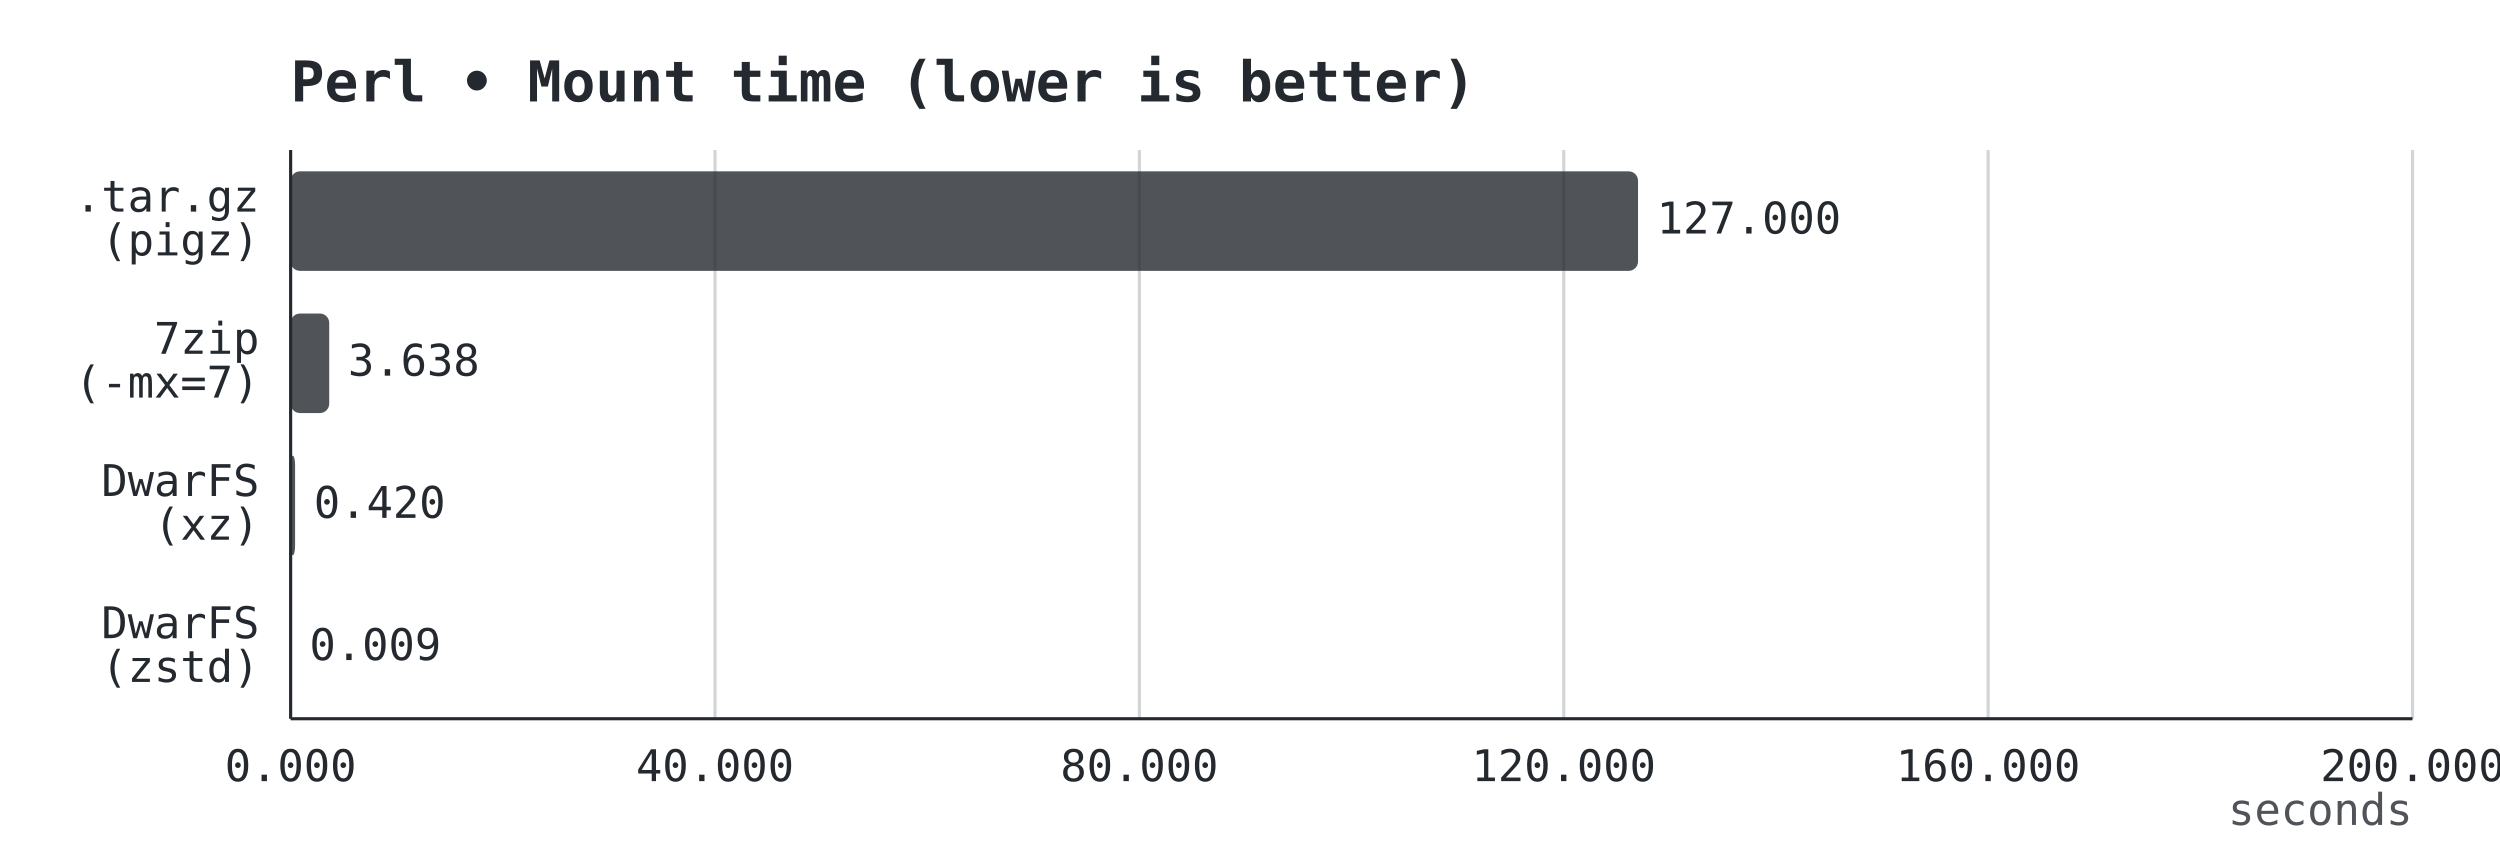
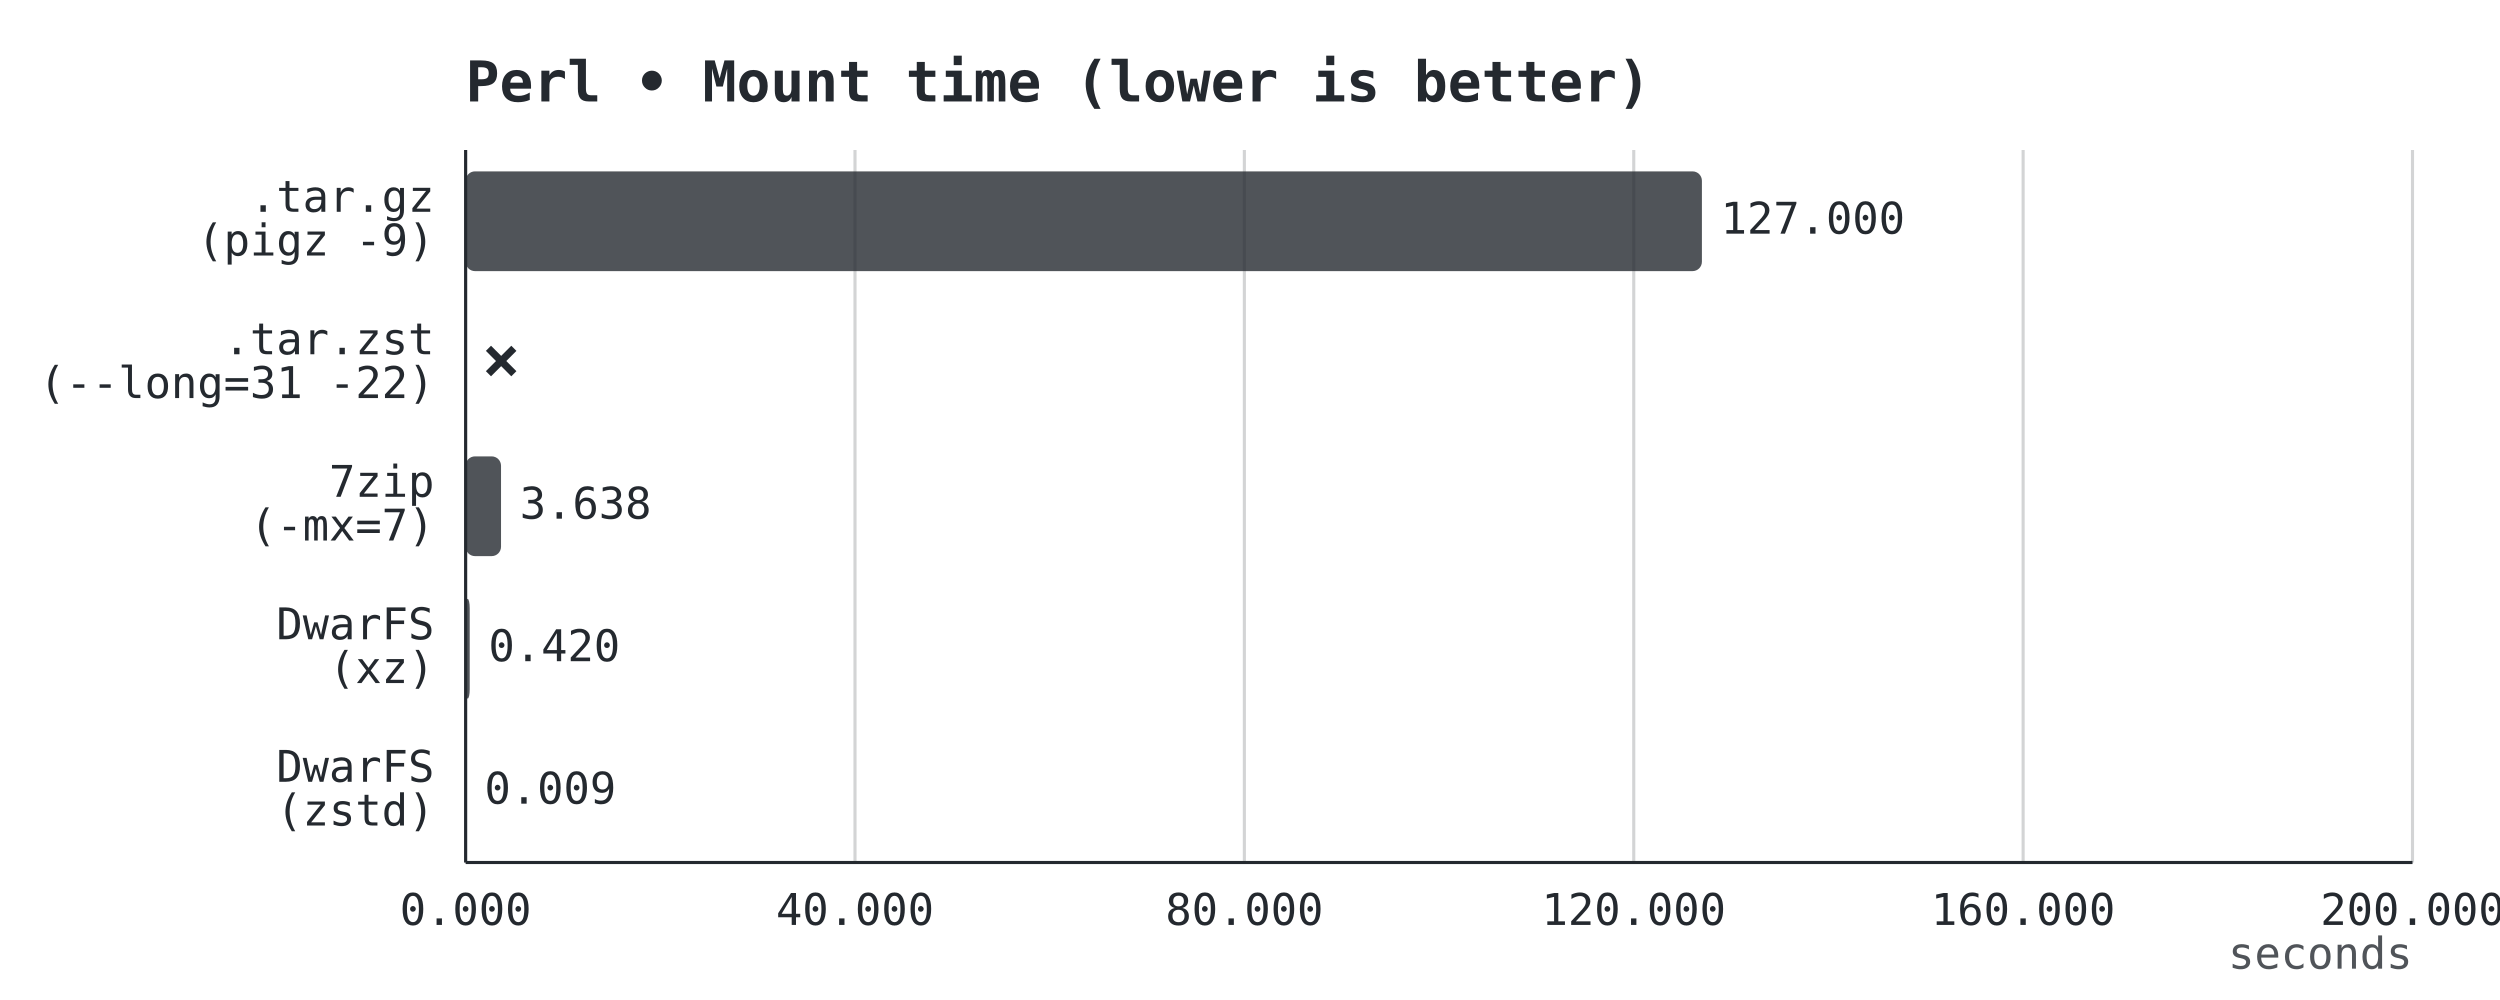
- <svg xmlns="http://www.w3.org/2000/svg" width="800" height="274" viewBox="0 0 800 274" role="img" aria-label="Perl • Mount time (lower is better)">
+ <svg xmlns="http://www.w3.org/2000/svg" width="800" height="320" viewBox="0 0 800 320" role="img" aria-label="Perl • Mount time (lower is better)">
  <style>
    :root {
      color: var(--fgColor-default, #24292f);
      font-family: ui-monospace, SFMono-Regular, Menlo, Consolas, monospace;
    }
    @media (prefers-color-scheme: dark) {
      :root { color: var(--fgColor-default, #c9d1d9); }
    }
    .t { fill: currentColor; font-size: 14px; dominant-baseline: middle; }
    .title { font-weight: 600; font-size: 18px; dominant-baseline: hanging; }
    .axis { stroke: currentColor; stroke-width: 1; }
    .grid { stroke: currentColor; stroke-width: 1; opacity: .2; }
    .bar { fill: currentColor; opacity: .8; }
    .unit { opacity: .8; font-size: 14px; }
  </style>
-   <rect x="0" y="0" width="800" height="274" fill="none" />
-   <text x="93" y="20" class="t title">Perl • Mount time (lower is better)</text>
-   <line x1="93" y1="230" x2="772" y2="230" class="axis" />
-   <line x1="93" y1="48" x2="93" y2="230" class="axis" />
-   <line x1="93.00" y1="48" x2="93.00" y2="230" class="grid" />
-   <text x="93.00" y="246" class="t" text-anchor="middle">0.000</text>
-   <line x1="228.80" y1="48" x2="228.80" y2="230" class="grid" />
-   <text x="228.80" y="246" class="t" text-anchor="middle">40.000</text>
-   <line x1="364.60" y1="48" x2="364.60" y2="230" class="grid" />
-   <text x="364.60" y="246" class="t" text-anchor="middle">80.000</text>
-   <line x1="500.40" y1="48" x2="500.40" y2="230" class="grid" />
-   <text x="500.40" y="246" class="t" text-anchor="middle">120.000</text>
-   <line x1="636.20" y1="48" x2="636.20" y2="230" class="grid" />
-   <text x="636.20" y="246" class="t" text-anchor="middle">160.000</text>
-   <line x1="772.00" y1="48" x2="772.00" y2="230" class="grid" />
-   <text x="772.00" y="246" class="t" text-anchor="middle">200.000</text>
-   <text x="772" y="260" class="t unit" text-anchor="end">seconds</text>
-   <rect class="bar" x="93.00" y="54.83" width="431.17" height="31.85" rx="3" ry="3" />
-   <text x="83.00" y="63.75" class="t" text-anchor="end">.tar.gz</text>
-   <text x="83.00" y="77.75" class="t" text-anchor="end">(pigz)</text>
-   <text x="530.16" y="70.75" class="t">127.000</text>
-   <rect class="bar" x="93.00" y="100.33" width="12.35" height="31.85" rx="3" ry="3" />
-   <text x="83.00" y="109.25" class="t" text-anchor="end">7zip</text>
-   <text x="83.00" y="123.25" class="t" text-anchor="end">(-mx=7)</text>
-   <text x="111.35" y="116.25" class="t">3.638</text>
-   <rect class="bar" x="93.00" y="145.82" width="1.43" height="31.85" rx="3" ry="3" />
-   <text x="83.00" y="154.75" class="t" text-anchor="end">DwarFS</text>
-   <text x="83.00" y="168.75" class="t" text-anchor="end">(xz)</text>
-   <text x="100.43" y="161.75" class="t">0.420</text>
-   <rect class="bar" x="93.00" y="191.32" width="0.03" height="31.85" rx="3" ry="3" />
-   <text x="83.00" y="200.25" class="t" text-anchor="end">DwarFS</text>
-   <text x="83.00" y="214.25" class="t" text-anchor="end">(zstd)</text>
-   <text x="99.03" y="207.25" class="t">0.009</text>
+   <rect x="0" y="0" width="800" height="320" fill="none" />
+   <text x="149" y="20" class="t title">Perl • Mount time (lower is better)</text>
+   <line x1="149" y1="276" x2="772" y2="276" class="axis" />
+   <line x1="149" y1="48" x2="149" y2="276" class="axis" />
+   <line x1="149.00" y1="48" x2="149.00" y2="276" class="grid" />
+   <text x="149.00" y="292" class="t" text-anchor="middle">0.000</text>
+   <line x1="273.60" y1="48" x2="273.60" y2="276" class="grid" />
+   <text x="273.60" y="292" class="t" text-anchor="middle">40.000</text>
+   <line x1="398.20" y1="48" x2="398.20" y2="276" class="grid" />
+   <text x="398.20" y="292" class="t" text-anchor="middle">80.000</text>
+   <line x1="522.80" y1="48" x2="522.80" y2="276" class="grid" />
+   <text x="522.80" y="292" class="t" text-anchor="middle">120.000</text>
+   <line x1="647.40" y1="48" x2="647.40" y2="276" class="grid" />
+   <text x="647.40" y="292" class="t" text-anchor="middle">160.000</text>
+   <line x1="772.00" y1="48" x2="772.00" y2="276" class="grid" />
+   <text x="772.00" y="292" class="t" text-anchor="middle">200.000</text>
+   <text x="772" y="306" class="t unit" text-anchor="end">seconds</text>
+   <rect class="bar" x="149.00" y="54.84" width="395.61" height="31.92" rx="3" ry="3" />
+   <text x="139.00" y="63.80" class="t" text-anchor="end">.tar.gz</text>
+   <text x="139.00" y="77.80" class="t" text-anchor="end">(pigz -9)</text>
+   <text x="550.61" y="70.80" class="t">127.000</text>
+   <rect class="bar" x="149.00" y="100.44" width="0.00" height="31.92" rx="3" ry="3" />
+   <text x="139.00" y="109.40" class="t" text-anchor="end">.tar.zst</text>
+   <text x="139.00" y="123.40" class="t" text-anchor="end">(--long=31 -22)</text>
+   <text x="155.00" y="116.40" class="t">❌</text>
+   <rect class="bar" x="149.00" y="146.04" width="11.33" height="31.92" rx="3" ry="3" />
+   <text x="139.00" y="155.00" class="t" text-anchor="end">7zip</text>
+   <text x="139.00" y="169.00" class="t" text-anchor="end">(-mx=7)</text>
+   <text x="166.33" y="162.00" class="t">3.638</text>
+   <rect class="bar" x="149.00" y="191.64" width="1.31" height="31.92" rx="3" ry="3" />
+   <text x="139.00" y="200.60" class="t" text-anchor="end">DwarFS</text>
+   <text x="139.00" y="214.60" class="t" text-anchor="end">(xz)</text>
+   <text x="156.31" y="207.60" class="t">0.420</text>
+   <rect class="bar" x="149.00" y="237.24" width="0.03" height="31.92" rx="3" ry="3" />
+   <text x="139.00" y="246.20" class="t" text-anchor="end">DwarFS</text>
+   <text x="139.00" y="260.20" class="t" text-anchor="end">(zstd)</text>
+   <text x="155.03" y="253.20" class="t">0.009</text>
</svg>
